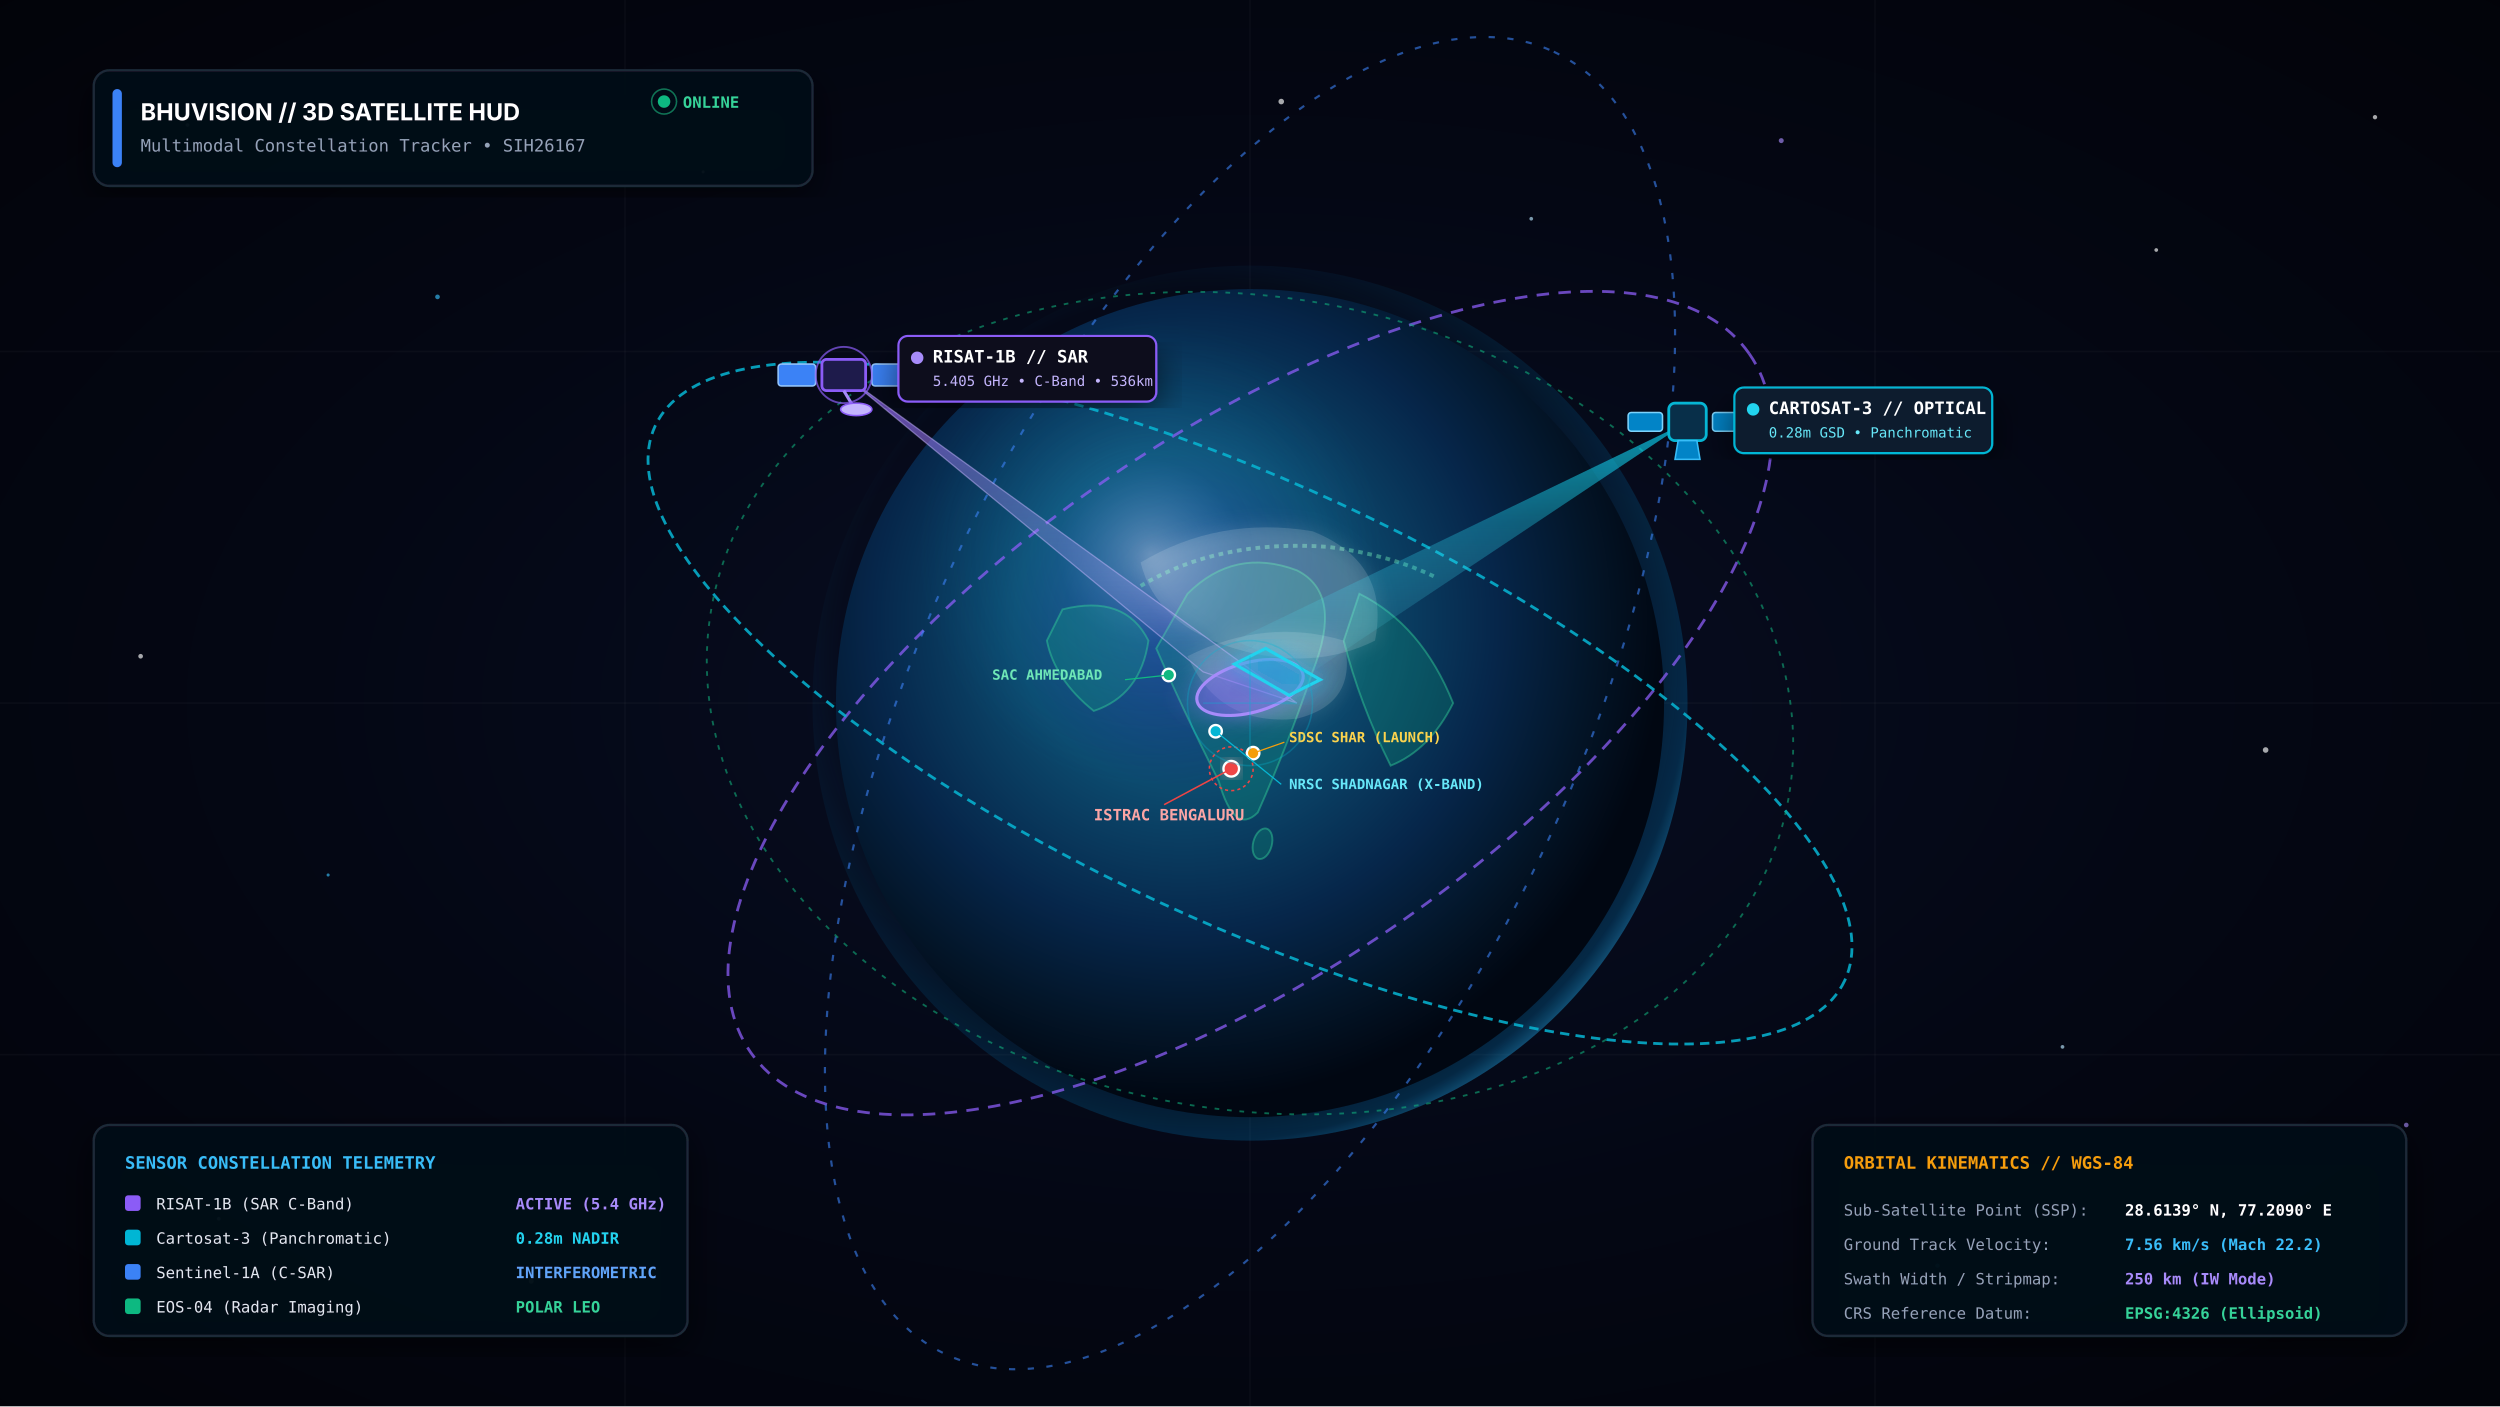
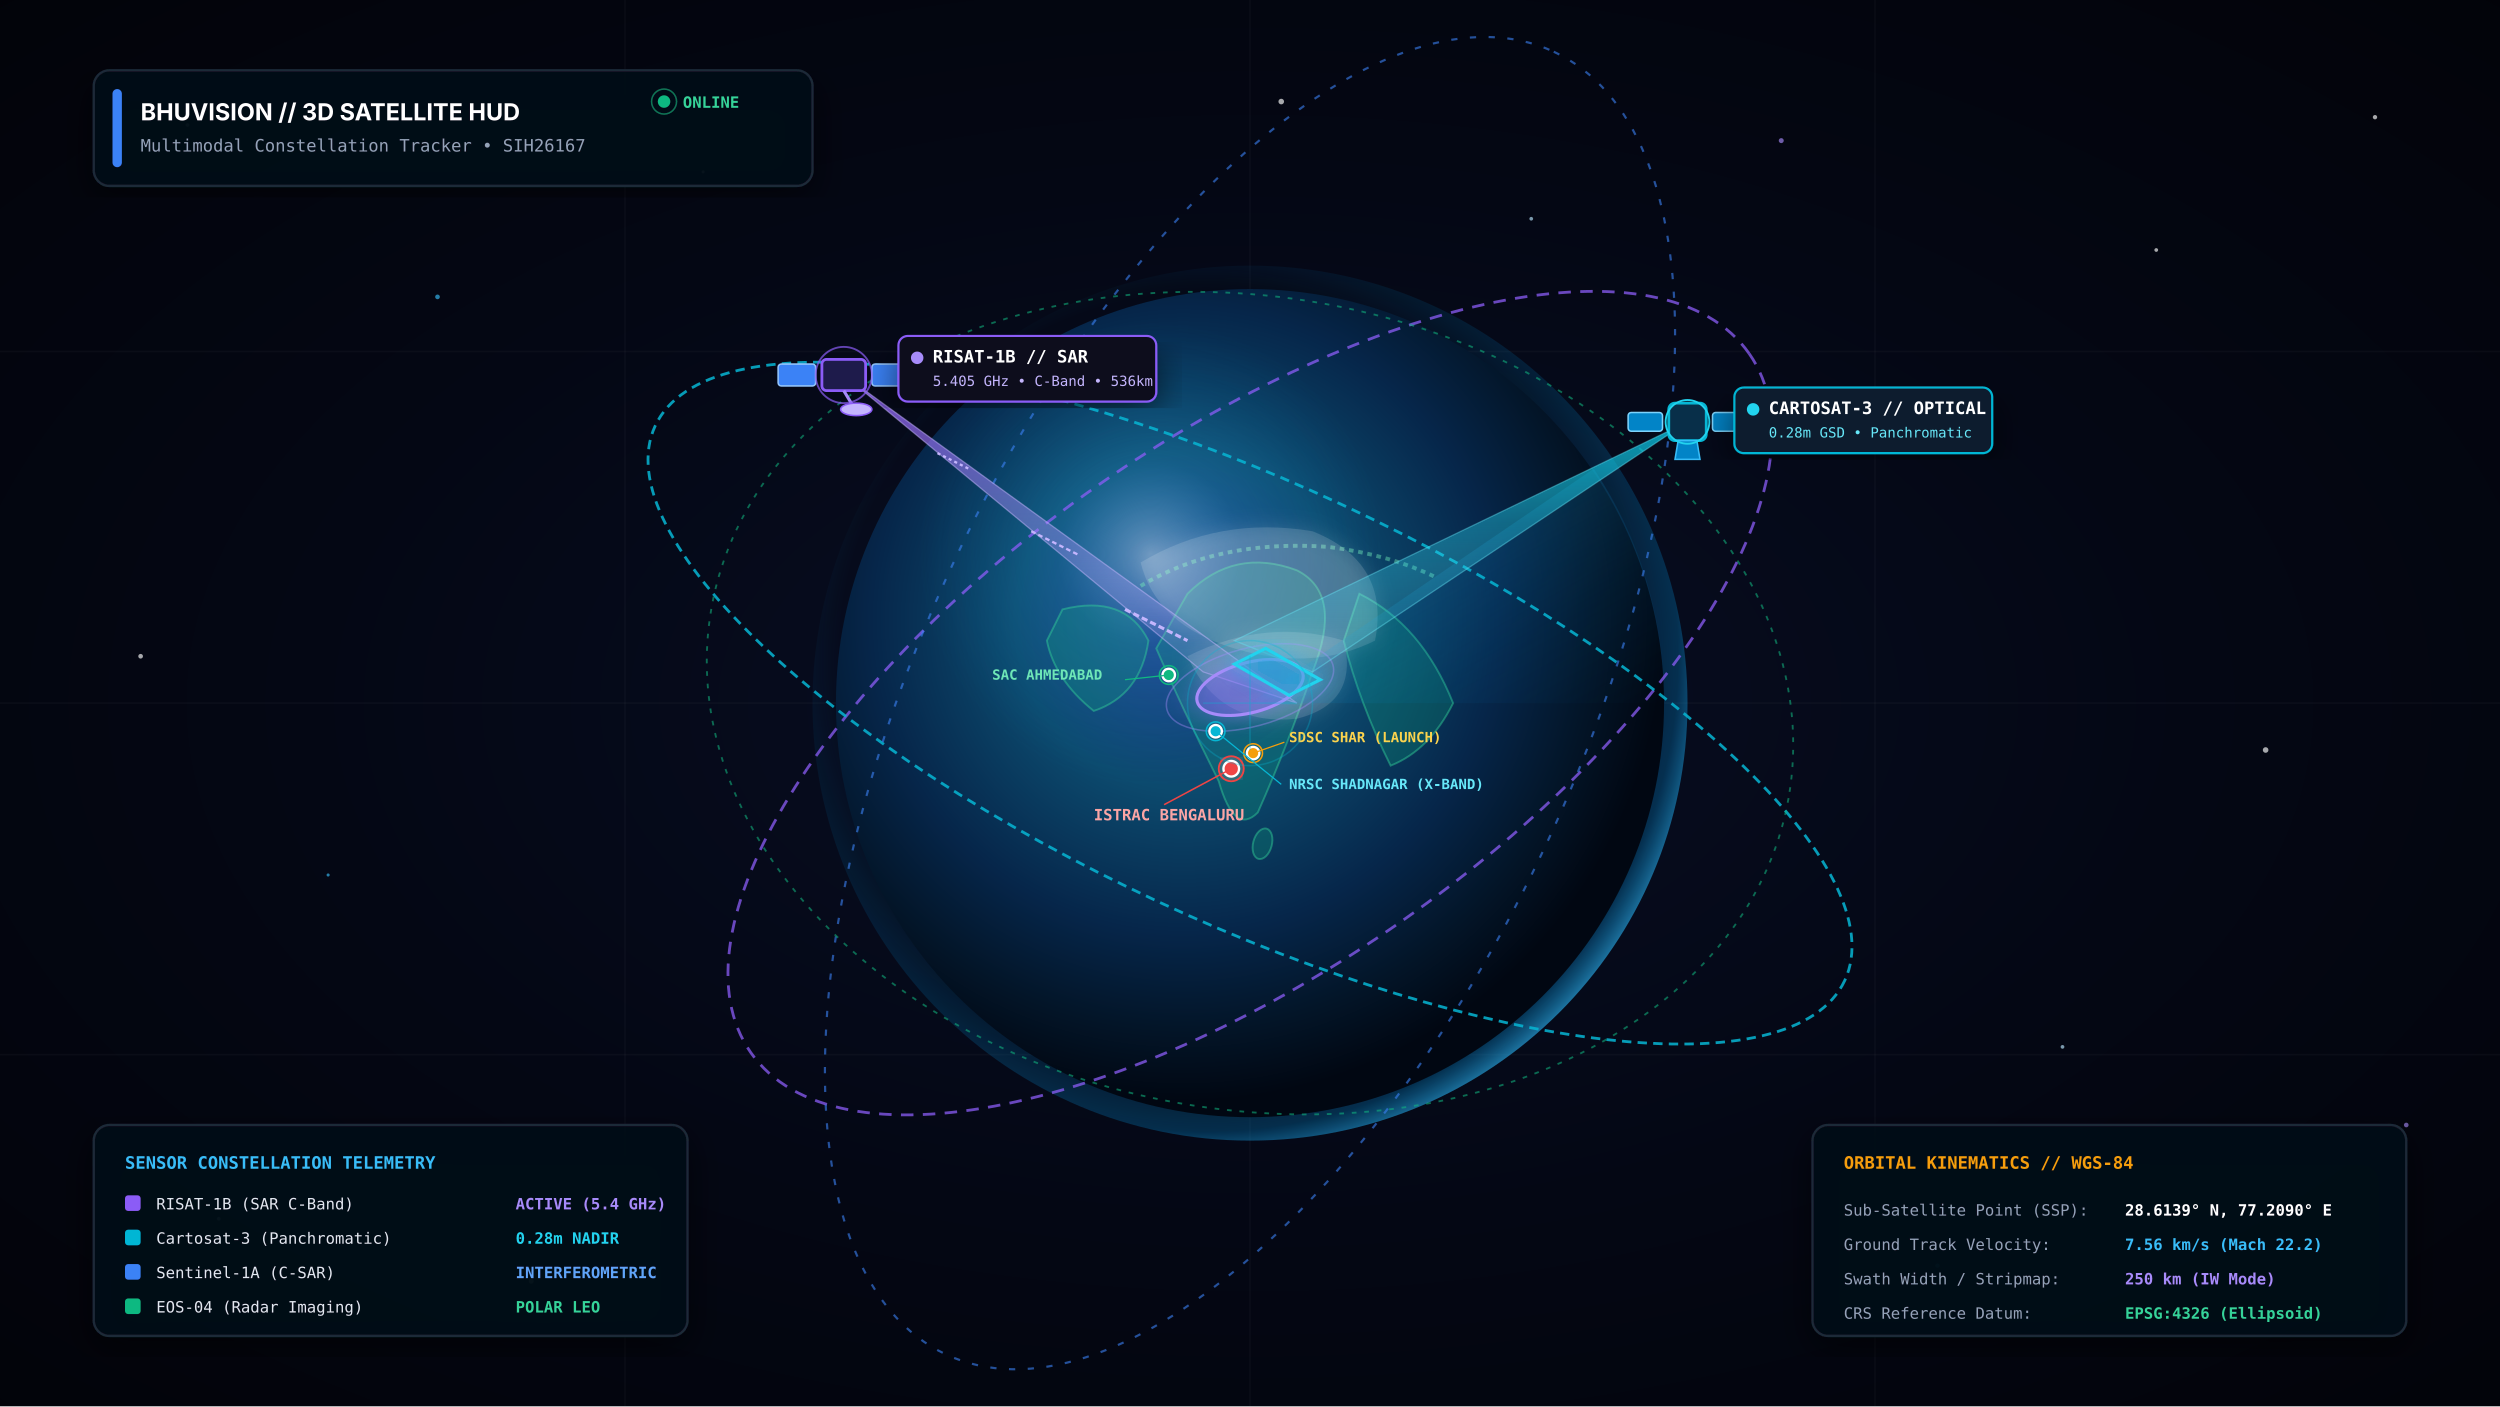
<svg xmlns="http://www.w3.org/2000/svg" viewBox="0 0 1600 900" width="100%" height="100%">
  <defs>
    <radialGradient id="spaceBg" cx="50%" cy="50%" r="75%">
      <stop offset="0%" stop-color="#080F24" />
      <stop offset="50%" stop-color="#040714" />
      <stop offset="100%" stop-color="#020308" />
    </radialGradient>
    <radialGradient id="atmosGlow" cx="45%" cy="45%" r="60%">
      <stop offset="70%" stop-color="#0369A1" stop-opacity="0" />
-       <stop offset="92%" stop-color="#0284C7" stop-opacity="0.25" />
-       <stop offset="98%" stop-color="#38BDF8" stop-opacity="0.6" />
-       <stop offset="100%" stop-color="#7DD3FC" stop-opacity="0.9" />
+       <stop offset="90%" stop-color="#0284C7" stop-opacity="0.3" />
+       <stop offset="97%" stop-color="#38BDF8" stop-opacity="0.75" />
+       <stop offset="100%" stop-color="#BAE6FD" stop-opacity="0.95" />
    </radialGradient>
    <radialGradient id="earthSphere" cx="42%" cy="40%" r="58%">
      <stop offset="0%" stop-color="#1E3A8A" />
      <stop offset="35%" stop-color="#0C4A6E" />
      <stop offset="65%" stop-color="#06264A" />
      <stop offset="85%" stop-color="#031528" />
      <stop offset="100%" stop-color="#010712" />
    </radialGradient>
    <radialGradient id="sunSpecular" cx="38%" cy="32%" r="28%">
-       <stop offset="0%" stop-color="#BAE6FD" stop-opacity="0.45" />
-       <stop offset="40%" stop-color="#38BDF8" stop-opacity="0.15" />
+       <stop offset="0%" stop-color="#BAE6FD" stop-opacity="0.5" />
+       <stop offset="40%" stop-color="#38BDF8" stop-opacity="0.18" />
      <stop offset="100%" stop-color="#0284C7" stop-opacity="0" />
    </radialGradient>
    <linearGradient id="sarBeam" x1="0%" y1="0%" x2="0%" y2="100%">
-       <stop offset="0%" stop-color="#8B5CF6" stop-opacity="0.8" />
-       <stop offset="30%" stop-color="#A78BFA" stop-opacity="0.4" />
-       <stop offset="100%" stop-color="#C4B5FD" stop-opacity="0.05" />
+       <stop offset="0%" stop-color="#8B5CF6" stop-opacity="0.85" />
+       <stop offset="40%" stop-color="#A78BFA" stop-opacity="0.45" />
+       <stop offset="100%" stop-color="#C4B5FD" stop-opacity="0.08" />
    </linearGradient>
    <linearGradient id="optBeam" x1="0%" y1="0%" x2="0%" y2="100%">
-       <stop offset="0%" stop-color="#06B6D4" stop-opacity="0.8" />
-       <stop offset="40%" stop-color="#22D3EE" stop-opacity="0.35" />
-       <stop offset="100%" stop-color="#67E8F9" stop-opacity="0.05" />
+       <stop offset="0%" stop-color="#06B6D4" stop-opacity="0.85" />
+       <stop offset="40%" stop-color="#22D3EE" stop-opacity="0.4" />
+       <stop offset="100%" stop-color="#67E8F9" stop-opacity="0.08" />
+     </linearGradient>
+     <linearGradient id="sweepFan" x1="0%" y1="0%" x2="100%" y2="100%">
+       <stop offset="0%" stop-color="#38BDF8" stop-opacity="0.35" />
+       <stop offset="70%" stop-color="#0284C7" stop-opacity="0.08" />
+       <stop offset="100%" stop-color="#0369A1" stop-opacity="0" />
    </linearGradient>
    <filter id="glowCyan" x="-20%" y="-20%" width="140%" height="140%">
      <feGaussianBlur stdDeviation="6" result="blur" />
      <feMerge>
        <feMergeNode in="blur" />
        <feMergeNode in="SourceGraphic" />
      </feMerge>
    </filter>
    <filter id="glowPurple" x="-20%" y="-20%" width="140%" height="140%">
      <feGaussianBlur stdDeviation="8" result="blur" />
      <feMerge>
        <feMergeNode in="blur" />
        <feMergeNode in="SourceGraphic" />
      </feMerge>
    </filter>
    <filter id="shadowBox" x="-10%" y="-10%" width="120%" height="120%">
      <feDropShadow dx="0" dy="8" stdDeviation="12" flood-color="#000000" flood-opacity="0.6" />
    </filter>
    <style>
-       @keyframes orbitPulse {
-         0%, 100% { opacity: 0.6; }
-         50% { opacity: 1; }
-       }
-       @keyframes beamScan {
-         0%, 100% { opacity: 0.3; }
-         50% { opacity: 0.8; }
-       }
+       @keyframes orbitRotateA {
+         from { transform: rotate(0deg); }
+         to { transform: rotate(360deg); }
+       }
+       @keyframes orbitRotateB {
+         from { transform: rotate(0deg); }
+         to { transform: rotate(-360deg); }
+       }
+       @keyframes radarSweep {
+         from { transform: rotate(0deg); }
+         to { transform: rotate(360deg); }
+       }
+       @keyframes atmosPulse {
+         0%, 100% { opacity: 0.82; transform: scale(1); }
+         50% { opacity: 1; transform: scale(1.018); }
+       }
+       @keyframes dashStream {
+         to { stroke-dashoffset: -120; }
+       }
+       @keyframes beamChirp {
+         0%, 100% { opacity: 0.85; transform: scaleY(1); }
+         50% { opacity: 0.45; transform: scaleY(0.97); }
+       }
+       @keyframes footprintPulse {
+         0%, 100% { transform: scale(1); opacity: 0.8; }
+         50% { transform: scale(1.25); opacity: 0.2; }
+       }
+       @keyframes groundBeacon {
+         0% { r: 3px; opacity: 1; }
+         100% { r: 22px; opacity: 0; }
+       }
+       @keyframes hudFloat {
+         0%, 100% { transform: translateY(0px); }
+         50% { transform: translateY(-4px); }
+       }
+       @keyframes liveBlink {
+         0%, 100% { opacity: 1; }
+         50% { opacity: 0.3; }
+       }
+ 
+       .orbit-plane-sar {
+         transform-origin: 800px 450px;
+         animation: orbitRotateA 32s linear infinite;
+         will-change: transform;
+       }
+       .orbit-plane-opt {
+         transform-origin: 800px 450px;
+         animation: orbitRotateB 26s linear infinite;
+         will-change: transform;
+       }
+       .sweep-conduit {
+         transform-origin: 800px 450px;
+         animation: radarSweep 9s linear infinite;
+         will-change: transform;
+       }
+       .atmos-glow-ring {
+         transform-origin: 800px 450px;
+         animation: atmosPulse 5s ease-in-out infinite;
+       }
+       .dash-orbit {
+         animation: dashStream 4s linear infinite;
+       }
+       .sar-beam-anim {
+         transform-origin: 540px 240px;
+         animation: beamChirp 2.4s ease-in-out infinite;
+       }
+       .opt-beam-anim {
+         transform-origin: 1080px 270px;
+         animation: beamChirp 3s ease-in-out infinite;
+       }
+       .hud-card {
+         animation: hudFloat 6s ease-in-out infinite;
+       }
+       .blink-active {
+         animation: liveBlink 1.6s ease-in-out infinite;
+       }
+ 
      .font-mono { font-family: 'JetBrains Mono', 'Fira Code', monospace; }
      .font-space { font-family: 'Space Grotesk', -apple-system, sans-serif; }
    </style>
  </defs>
  <rect width="1600" height="900" fill="url(#spaceBg)" />
  <g opacity="0.65">
    <circle cx="120" cy="80" r="1.2" fill="#FFFFFF" />
    <circle cx="280" cy="190" r="1.5" fill="#38BDF8" />
    <circle cx="450" cy="110" r="1" fill="#FFFFFF" />
    <circle cx="820" cy="65" r="1.8" fill="#FFFFFF" />
    <circle cx="980" cy="140" r="1.2" fill="#BAE6FD" />
    <circle cx="1140" cy="90" r="1.6" fill="#A78BFA" />
    <circle cx="1380" cy="160" r="1.2" fill="#FFFFFF" />
    <circle cx="1520" cy="75" r="1.4" fill="#FFFFFF" />
    <circle cx="90" cy="420" r="1.5" fill="#FFFFFF" />
    <circle cx="210" cy="560" r="1" fill="#38BDF8" />
    <circle cx="1450" cy="480" r="1.8" fill="#FFFFFF" />
    <circle cx="1320" cy="670" r="1.2" fill="#BAE6FD" />
    <circle cx="1540" cy="720" r="1.5" fill="#A78BFA" />
    <circle cx="140" cy="780" r="1.2" fill="#FFFFFF" />
    <circle cx="340" cy="820" r="1.6" fill="#FFFFFF" />
    <circle cx="1240" cy="810" r="1.4" fill="#38BDF8" />
  </g>
  <g stroke="rgba(255,255,255,0.03)" stroke-width="1">
    <line x1="0" y1="225" x2="1600" y2="225" />
    <line x1="0" y1="450" x2="1600" y2="450" />
    <line x1="0" y1="675" x2="1600" y2="675" />
    <line x1="400" y1="0" x2="400" y2="900" />
    <line x1="800" y1="0" x2="800" y2="900" />
    <line x1="1200" y1="0" x2="1200" y2="900" />
  </g>
-   <circle cx="800" cy="450" r="280" fill="url(#atmosGlow)" />
+   <circle cx="800" cy="450" r="280" fill="url(#atmosGlow)" class="atmos-glow-ring" />
  <circle cx="800" cy="450" r="265" fill="url(#earthSphere)" />
  <circle cx="800" cy="450" r="265" fill="url(#sunSpecular)" />
  <g fill="#10B981" fill-opacity="0.22" stroke="#34D399" stroke-opacity="0.45" stroke-width="1.2">
    <path d="M 760 380 Q 790 350 830 365 Q 860 380 840 430 Q 825 475 805 520 Q 790 535 780 500 Q 755 450 740 415 Z" />
    <ellipse cx="808" cy="540" rx="6" ry="10" transform="rotate(15 808 540)" />
    <path d="M 730 375 Q 780 345 850 350 Q 890 355 920 370" fill="none" stroke="#6EE7B7" stroke-width="2.5" stroke-dasharray="3,3" />
    <path d="M 870 380 Q 910 400 930 450 Q 915 480 890 490 Q 870 450 860 410 Z" />
    <path d="M 680 390 Q 720 380 735 410 Q 730 445 700 455 Q 675 435 670 410 Z" />
  </g>
  <g fill="#FFFFFF" fill-opacity="0.14" filter="url(#glowCyan)">
    <path d="M 730 360 Q 780 330 840 340 Q 890 360 880 410 Q 840 430 790 415 Q 740 400 730 360 Z" />
    <path d="M 760 420 Q 810 395 860 410 Q 870 450 830 460 Q 780 465 760 420 Z" />
  </g>
-   <ellipse cx="800" cy="450" rx="390" ry="170" transform="rotate(-35 800 450)" fill="none" stroke="#8B5CF6" stroke-width="1.8" stroke-dasharray="8,6" opacity="0.75" />
-   <ellipse cx="800" cy="450" rx="420" ry="140" transform="rotate(25 800 450)" fill="none" stroke="#06B6D4" stroke-width="1.8" stroke-dasharray="6,4" opacity="0.85" />
+   <g class="sweep-conduit">
+     <path d="M 800 450 L 1065 450 A 265 265 0 0 0 1020 300 Z" fill="url(#sweepFan)" />
+     <line x1="800" y1="450" x2="1065" y2="450" stroke="#38BDF8" stroke-width="1.8" filter="url(#glowCyan)" />
+   </g>
+   <ellipse cx="800" cy="450" rx="390" ry="170" transform="rotate(-35 800 450)" fill="none" stroke="#8B5CF6" stroke-width="1.8" stroke-dasharray="8,6" opacity="0.75" class="dash-orbit" />
+   <ellipse cx="800" cy="450" rx="420" ry="140" transform="rotate(25 800 450)" fill="none" stroke="#06B6D4" stroke-width="1.8" stroke-dasharray="6,4" opacity="0.85" class="dash-orbit" />
  <ellipse cx="800" cy="450" rx="460" ry="210" transform="rotate(-65 800 450)" fill="none" stroke="#3B82F6" stroke-width="1.4" stroke-dasharray="4,8" opacity="0.6" />
  <ellipse cx="800" cy="450" rx="350" ry="260" transform="rotate(10 800 450)" fill="none" stroke="#10B981" stroke-width="1.2" stroke-dasharray="3,5" opacity="0.55" />
  <g transform="translate(540, 240)">
-     <polygon points="0,0 230,190 290,210" fill="url(#sarBeam)" />
-     <polygon points="0,0 230,190 290,210" stroke="#C4B5FD" stroke-width="0.8" fill="none" opacity="0.5" />
-     <ellipse cx="260" cy="200" rx="35" ry="16" transform="rotate(-15 260 200)" fill="#8B5CF6" fill-opacity="0.3" stroke="#A78BFA" stroke-width="2" filter="url(#glowPurple)" />
+     <g class="sar-beam-anim">
+       <polygon points="0,0 230,190 290,210" fill="url(#sarBeam)" />
+       <polygon points="0,0 230,190 290,210" stroke="#C4B5FD" stroke-width="0.8" fill="none" opacity="0.5" />
+       <line x1="60" y1="50" x2="80" y2="60" stroke="#C4B5FD" stroke-width="1.5" stroke-dasharray="2,2" />
+       <line x1="120" y1="100" x2="150" y2="115" stroke="#C4B5FD" stroke-width="1.5" stroke-dasharray="3,2" />
+       <line x1="180" y1="150" x2="220" y2="170" stroke="#C4B5FD" stroke-width="2" stroke-dasharray="4,2" />
+     </g>
+     <g transform="translate(260, 200)">
+       <ellipse cx="0" cy="0" rx="35" ry="16" transform="rotate(-15)" fill="#8B5CF6" fill-opacity="0.3" stroke="#A78BFA" stroke-width="2" filter="url(#glowPurple)" />
+       <ellipse cx="0" cy="0" rx="55" ry="25" transform="rotate(-15)" fill="none" stroke="#A78BFA" stroke-width="1" opacity="0.4">
+         <animate attributeName="rx" values="35;60;35" dur="2.4s" repeatCount="indefinite" />
+         <animate attributeName="ry" values="16;28;16" dur="2.4s" repeatCount="indefinite" />
+         <animate attributeName="opacity" values="0.8;0.1;0.8" dur="2.4s" repeatCount="indefinite" />
+       </ellipse>
+     </g>
    <rect x="-14" y="-10" width="28" height="20" rx="3" fill="#1E1B4B" stroke="#8B5CF6" stroke-width="1.8" />
    <rect x="-42" y="-7" width="24" height="14" rx="2" fill="#3B82F6" stroke="#93C5FD" stroke-width="1" />
    <rect x="18" y="-7" width="24" height="14" rx="2" fill="#3B82F6" stroke="#93C5FD" stroke-width="1" />
    <line x1="0" y1="10" x2="6" y2="20" stroke="#A78BFA" stroke-width="2" />
    <ellipse cx="8" cy="22" rx="10" ry="4" fill="#C4B5FD" stroke="#8B5CF6" stroke-width="1" />
    <circle cx="0" cy="0" r="18" fill="none" stroke="#8B5CF6" stroke-width="1.2" opacity="0.7">
-       <animate attributeName="r" values="8;24;8" dur="3s" repeatCount="indefinite" />
-       <animate attributeName="opacity" values="0.9;0.1;0.9" dur="3s" repeatCount="indefinite" />
+       <animate attributeName="r" values="8;30;8" dur="2.4s" repeatCount="indefinite" />
+       <animate attributeName="opacity" values="0.9;0.05;0.9" dur="2.4s" repeatCount="indefinite" />
    </circle>
    <g transform="translate(35, -25)">
      <rect x="0" y="0" width="165" height="42" rx="6" fill="#090D1E" stroke="#8B5CF6" stroke-width="1.4" filter="url(#shadowBox)" />
-       <circle cx="12" cy="14" r="4" fill="#A78BFA" />
+       <circle cx="12" cy="14" r="4" fill="#A78BFA" class="blink-active" />
      <text x="22" y="17" fill="#FFFFFF" font-size="11" font-weight="bold" class="font-mono">RISAT-1B // SAR</text>
      <text x="22" y="32" fill="#C4B5FD" font-size="9" class="font-mono">5.405 GHz • C-Band • 536km</text>
    </g>
  </g>
  <g transform="translate(1080, 270)">
-     <polygon points="0,0 -240,160 -290,140" fill="url(#optBeam)" />
+     <g class="opt-beam-anim">
+       <polygon points="0,0 -240,160 -290,140" fill="url(#optBeam)" />
+       <polygon points="0,0 -240,160 -290,140" stroke="#67E8F9" stroke-width="0.8" fill="none" opacity="0.4" />
+     </g>
    <polygon points="-270,145 -235,165 -255,175 -290,155" fill="#06B6D4" fill-opacity="0.3" stroke="#22D3EE" stroke-width="2" filter="url(#glowCyan)" />
    <rect x="-12" y="-12" width="24" height="24" rx="4" fill="#082F49" stroke="#06B6D4" stroke-width="1.8" />
    <polygon points="-6,12 6,12 8,24 -8,24" fill="#0284C7" stroke="#38BDF8" stroke-width="1" />
    <rect x="-38" y="-6" width="22" height="12" rx="2" fill="#0284C7" stroke="#7DD3FC" stroke-width="1" />
    <rect x="16" y="-6" width="22" height="12" rx="2" fill="#0284C7" stroke="#7DD3FC" stroke-width="1" />
+     <circle cx="0" cy="0" r="14" fill="none" stroke="#22D3EE" stroke-width="1.2">
+       <animate attributeName="r" values="8;28;8" dur="3s" repeatCount="indefinite" />
+       <animate attributeName="opacity" values="0.9;0.1;0.9" dur="3s" repeatCount="indefinite" />
+     </circle>
    <g transform="translate(30, -22)">
      <rect x="0" y="0" width="165" height="42" rx="6" fill="#081A2E" stroke="#06B6D4" stroke-width="1.4" filter="url(#shadowBox)" />
-       <circle cx="12" cy="14" r="4" fill="#22D3EE" />
+       <circle cx="12" cy="14" r="4" fill="#22D3EE" class="blink-active" />
      <text x="22" y="17" fill="#FFFFFF" font-size="11" font-weight="bold" class="font-mono">CARTOSAT-3 // OPTICAL</text>
      <text x="22" y="32" fill="#67E8F9" font-size="9" class="font-mono">0.28m GSD • Panchromatic</text>
    </g>
  </g>
  <g id="groundStations">
    <circle cx="788" cy="492" r="5" fill="#EF4444" stroke="#FFFFFF" stroke-width="1.5" filter="url(#glowCyan)" />
-     <circle cx="788" cy="492" r="14" fill="none" stroke="#EF4444" stroke-width="1" stroke-dasharray="2,2" />
+     <circle cx="788" cy="492" r="8" fill="none" stroke="#EF4444" stroke-width="1.2">
+       <animate attributeName="r" values="5;26" dur="2s" repeatCount="indefinite" />
+       <animate attributeName="opacity" values="1;0" dur="2s" repeatCount="indefinite" />
+     </circle>
    <text x="700" y="525" fill="#FCA5A5" font-size="10" font-weight="bold" class="font-mono">ISTRAC BENGALURU</text>
    <line x1="788" y1="492" x2="745" y2="515" stroke="#EF4444" stroke-width="1" />
    <circle cx="802" cy="482" r="4" fill="#F59E0B" stroke="#FFFFFF" stroke-width="1.5" />
+     <circle cx="802" cy="482" r="6" fill="none" stroke="#F59E0B" stroke-width="1">
+       <animate attributeName="r" values="4;20" dur="2.4s" begin="0.6s" repeatCount="indefinite" />
+       <animate attributeName="opacity" values="1;0" dur="2.4s" begin="0.6s" repeatCount="indefinite" />
+     </circle>
    <text x="825" y="475" fill="#FCD34D" font-size="9" font-weight="bold" class="font-mono">SDSC SHAR (LAUNCH)</text>
    <line x1="802" y1="482" x2="822" y2="475" stroke="#F59E0B" stroke-width="0.8" />
    <circle cx="748" cy="432" r="4" fill="#10B981" stroke="#FFFFFF" stroke-width="1.5" />
+     <circle cx="748" cy="432" r="6" fill="none" stroke="#10B981" stroke-width="1">
+       <animate attributeName="r" values="4;20" dur="2.4s" begin="1.2s" repeatCount="indefinite" />
+       <animate attributeName="opacity" values="1;0" dur="2.4s" begin="1.2s" repeatCount="indefinite" />
+     </circle>
    <text x="635" y="435" fill="#6EE7B7" font-size="9" font-weight="bold" class="font-mono">SAC AHMEDABAD</text>
    <line x1="748" y1="432" x2="720" y2="435" stroke="#10B981" stroke-width="0.8" />
    <circle cx="778" cy="468" r="4" fill="#06B6D4" stroke="#FFFFFF" stroke-width="1.5" />
+     <circle cx="778" cy="468" r="6" fill="none" stroke="#06B6D4" stroke-width="1">
+       <animate attributeName="r" values="4;22" dur="2.2s" begin="0.3s" repeatCount="indefinite" />
+       <animate attributeName="opacity" values="1;0" dur="2.2s" begin="0.3s" repeatCount="indefinite" />
+     </circle>
    <text x="825" y="505" fill="#67E8F9" font-size="9" font-weight="bold" class="font-mono">NRSC SHADNAGAR (X-BAND)</text>
    <line x1="778" y1="468" x2="820" y2="502" stroke="#06B6D4" stroke-width="0.8" />
  </g>
-   <g transform="translate(60, 45)" filter="url(#shadowBox)">
+   <g transform="translate(60, 45)" filter="url(#shadowBox)" class="hud-card">
    <rect x="0" y="0" width="460" height="74" rx="10" fill="#060B18" fill-opacity="0.92" stroke="#1F2937" stroke-width="1.5" />
    <rect x="12" y="12" width="6" height="50" rx="3" fill="#3B82F6" />
    <text x="30" y="32" fill="#FFFFFF" font-size="15" font-weight="bold" class="font-space">BHUVISION // 3D SATELLITE HUD</text>
    <text x="30" y="52" fill="#94A3B8" font-size="11" class="font-mono">Multimodal Constellation Tracker • SIH26167</text>
    <g transform="translate(365, 20)">
-       <circle cx="0" cy="0" r="4" fill="#10B981" />
+       <circle cx="0" cy="0" r="4" fill="#10B981" class="blink-active" />
      <circle cx="0" cy="0" r="8" fill="none" stroke="#10B981" stroke-width="1" opacity="0.6" />
      <text x="12" y="4" fill="#34D399" font-size="10" font-weight="bold" class="font-mono">ONLINE</text>
    </g>
  </g>
-   <g transform="translate(60, 720)" filter="url(#shadowBox)">
+   <g transform="translate(60, 720)" filter="url(#shadowBox)" class="hud-card">
    <rect x="0" y="0" width="380" height="135" rx="10" fill="#060B18" fill-opacity="0.92" stroke="#1F2937" stroke-width="1.5" />
    <text x="20" y="28" fill="#38BDF8" font-size="11" font-weight="bold" class="font-mono">SENSOR CONSTELLATION TELEMETRY</text>
    <g transform="translate(20, 45)">
      <rect x="0" y="0" width="10" height="10" rx="2" fill="#8B5CF6" />
      <text x="20" y="9" fill="#E2E8F0" font-size="10" class="font-mono">RISAT-1B (SAR C-Band)</text>
      <text x="250" y="9" fill="#A78BFA" font-size="10" font-weight="bold" class="font-mono">ACTIVE (5.4 GHz)</text>
      <rect x="0" y="22" width="10" height="10" rx="2" fill="#06B6D4" />
      <text x="20" y="31" fill="#E2E8F0" font-size="10" class="font-mono">Cartosat-3 (Panchromatic)</text>
      <text x="250" y="31" fill="#22D3EE" font-size="10" font-weight="bold" class="font-mono">0.28m NADIR</text>
      <rect x="0" y="44" width="10" height="10" rx="2" fill="#3B82F6" />
      <text x="20" y="53" fill="#E2E8F0" font-size="10" class="font-mono">Sentinel-1A (C-SAR)</text>
      <text x="250" y="53" fill="#60A5FA" font-size="10" font-weight="bold" class="font-mono">INTERFEROMETRIC</text>
      <rect x="0" y="66" width="10" height="10" rx="2" fill="#10B981" />
      <text x="20" y="75" fill="#E2E8F0" font-size="10" class="font-mono">EOS-04 (Radar Imaging)</text>
      <text x="250" y="75" fill="#34D399" font-size="10" font-weight="bold" class="font-mono">POLAR LEO</text>
    </g>
  </g>
-   <g transform="translate(1160, 720)" filter="url(#shadowBox)">
+   <g transform="translate(1160, 720)" filter="url(#shadowBox)" class="hud-card">
    <rect x="0" y="0" width="380" height="135" rx="10" fill="#060B18" fill-opacity="0.92" stroke="#1F2937" stroke-width="1.5" />
    <text x="20" y="28" fill="#F59E0B" font-size="11" font-weight="bold" class="font-mono">ORBITAL KINEMATICS // WGS-84</text>
    <g transform="translate(20, 48)">
      <text x="0" y="10" fill="#94A3B8" font-size="10" class="font-mono">Sub-Satellite Point (SSP):</text>
      <text x="180" y="10" fill="#FFFFFF" font-size="10" font-weight="bold" class="font-mono">28.6139° N, 77.2090° E</text>
      <text x="0" y="32" fill="#94A3B8" font-size="10" class="font-mono">Ground Track Velocity:</text>
      <text x="180" y="32" fill="#38BDF8" font-size="10" font-weight="bold" class="font-mono">7.56 km/s (Mach 22.2)</text>
      <text x="0" y="54" fill="#94A3B8" font-size="10" class="font-mono">Swath Width / Stripmap:</text>
      <text x="180" y="54" fill="#A78BFA" font-size="10" font-weight="bold" class="font-mono">250 km (IW Mode)</text>
      <text x="0" y="76" fill="#94A3B8" font-size="10" class="font-mono">CRS Reference Datum:</text>
      <text x="180" y="76" fill="#34D399" font-size="10" font-weight="bold" class="font-mono">EPSG:4326 (Ellipsoid)</text>
    </g>
  </g>
  <g stroke="#06B6D4" stroke-opacity="0.3" stroke-width="1">
    <line x1="770" y1="450" x2="830" y2="450" />
    <line x1="800" y1="420" x2="800" y2="480" />
    <circle cx="800" cy="450" r="40" fill="none" />
  </g>
</svg>
